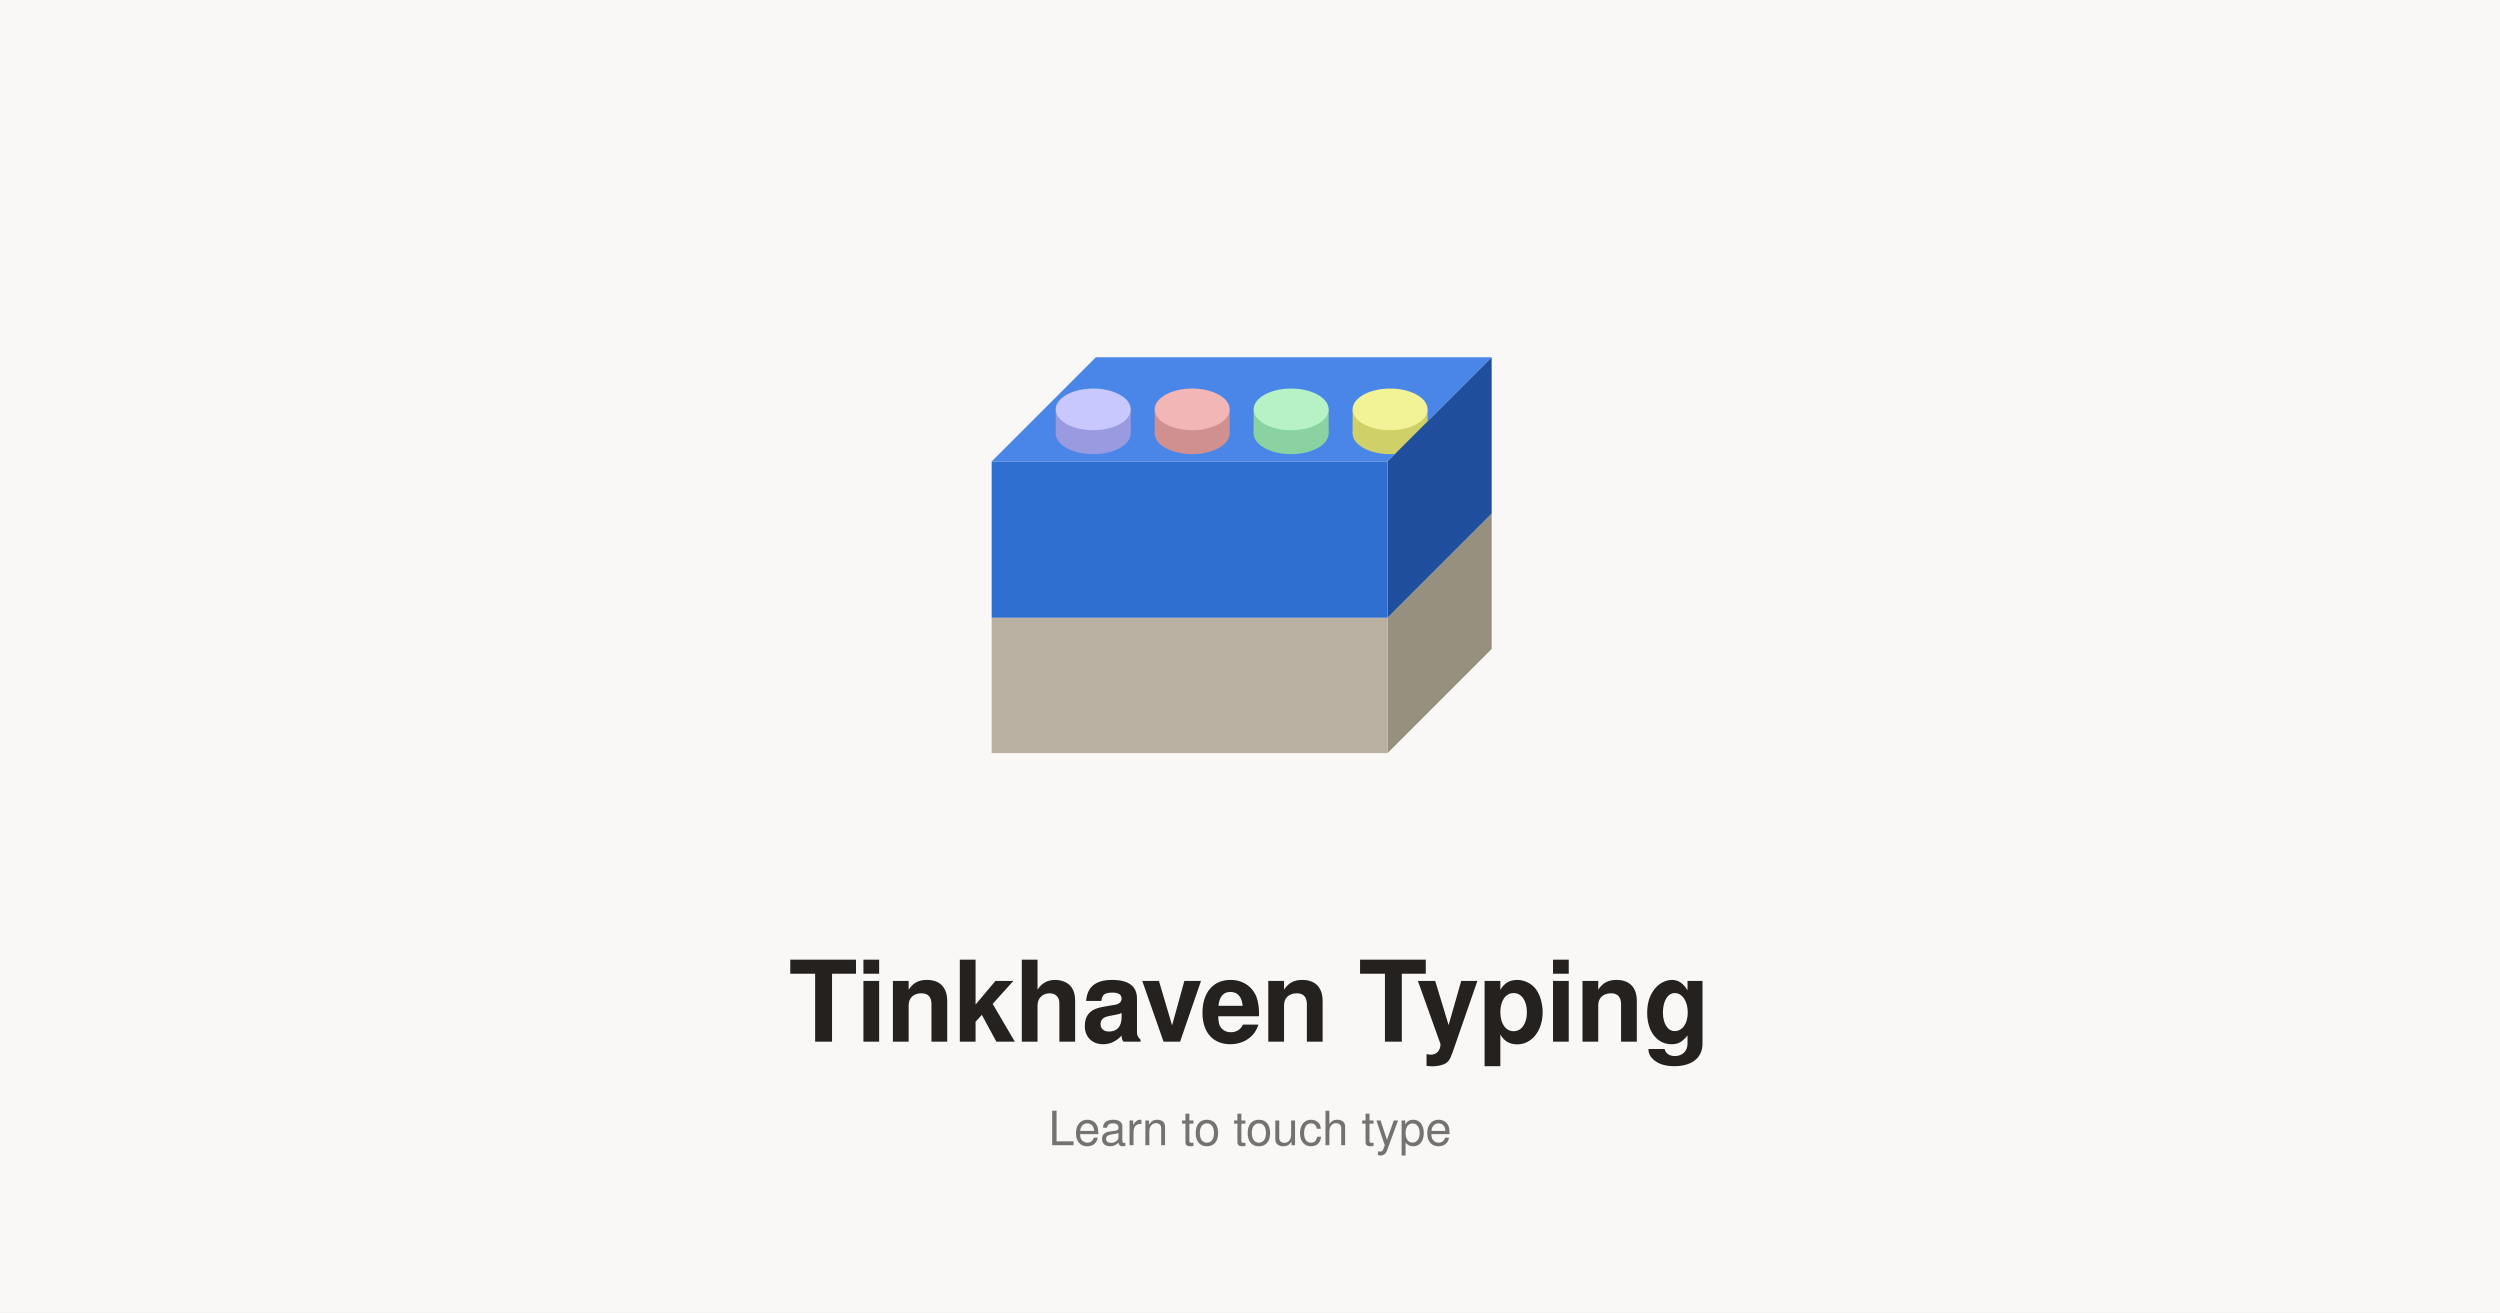
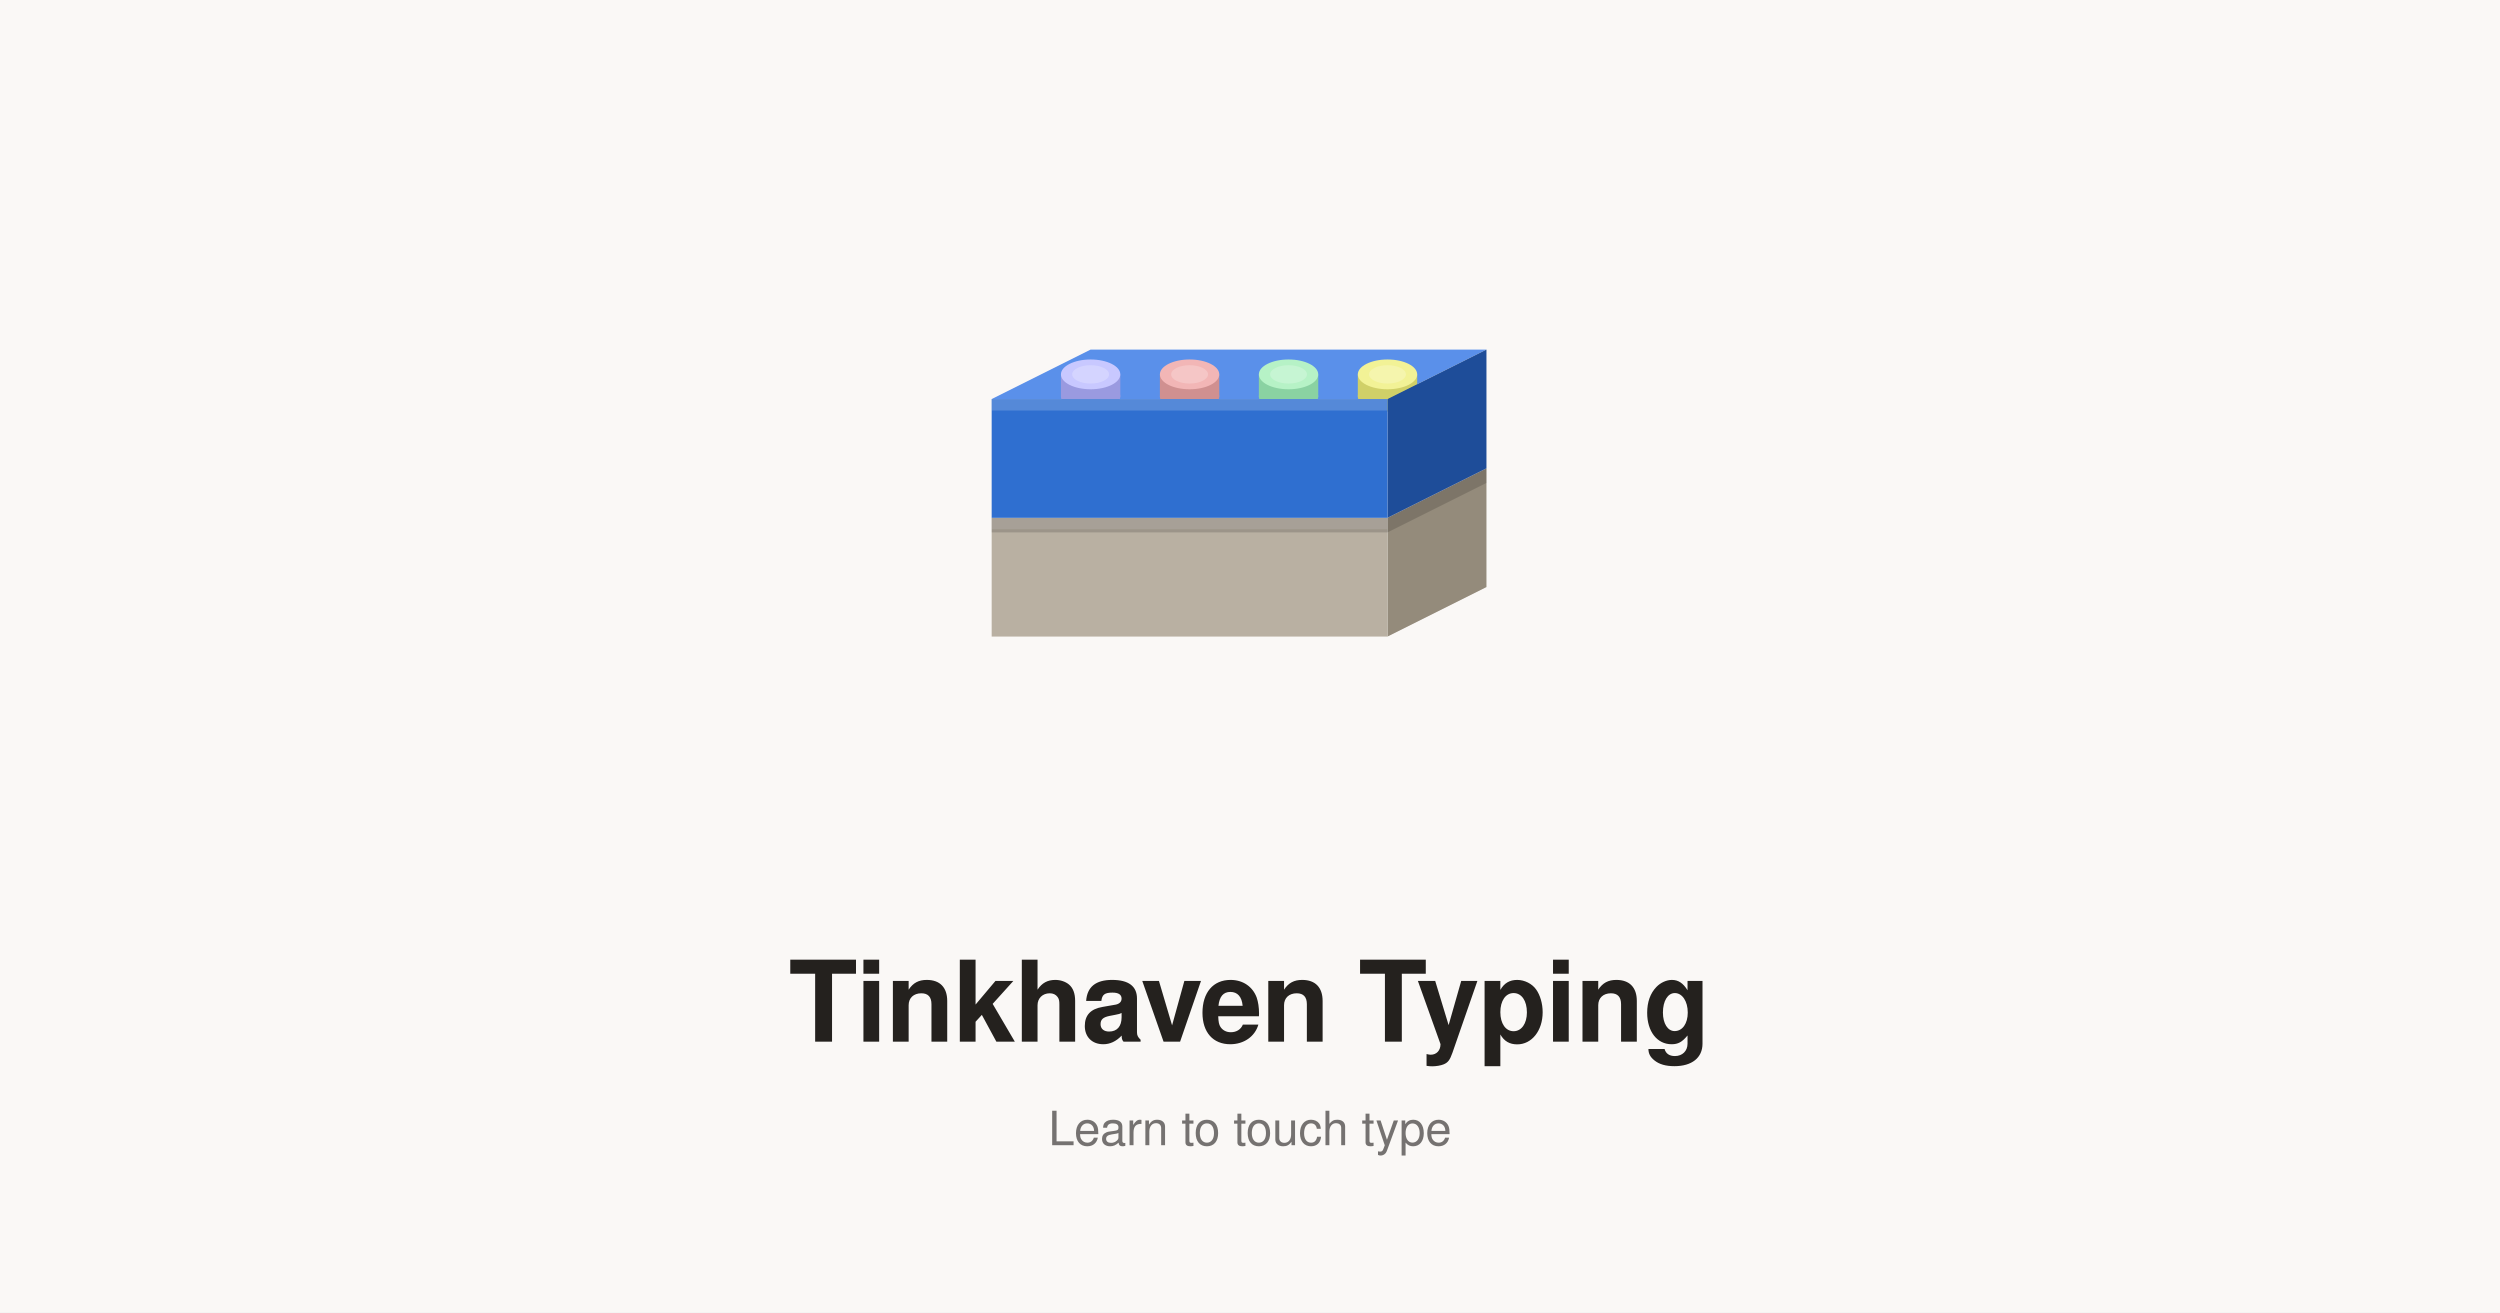
<svg xmlns="http://www.w3.org/2000/svg" viewBox="0 0 1200 630" role="img" aria-label="Tinkhaven Typing">
  <rect width="1200" height="630" fill="#faf8f6" />
  <g transform="translate(476 150) scale(5)">
-     <polygon points="38.00,29.30 48.00,19.30 48.00,32.30 38.00,42.30" fill="#98907f" />
-     <polygon points="0.00,29.30 38.00,29.30 38.00,42.30 0.00,42.30" fill="#b9b0a2" />
-     <polygon points="0.00,14.30 10.00,4.30 48.00,4.30 38.00,14.30" fill="#4a86e8" />
-     <ellipse cx="9.75" cy="11.60" rx="3.6" ry="2.0" fill="#9a9ae0" />
-     <rect x="6.15" y="9.30" width="7.2" height="2.3" fill="#9a9ae0" />
-     <ellipse cx="9.75" cy="9.30" rx="3.6" ry="2.0" fill="#c8c8ff" />
-     <ellipse cx="19.25" cy="11.60" rx="3.6" ry="2.0" fill="#d09090" />
-     <rect x="15.65" y="9.30" width="7.2" height="2.3" fill="#d09090" />
-     <ellipse cx="19.25" cy="9.30" rx="3.6" ry="2.0" fill="#f2b6b6" />
-     <ellipse cx="28.75" cy="11.60" rx="3.6" ry="2.0" fill="#8ad2a2" />
-     <rect x="25.15" y="9.30" width="7.2" height="2.3" fill="#8ad2a2" />
-     <ellipse cx="28.75" cy="9.30" rx="3.6" ry="2.0" fill="#b6f2c6" />
-     <ellipse cx="38.25" cy="11.60" rx="3.6" ry="2.0" fill="#d0d068" />
-     <rect x="34.65" y="9.30" width="7.2" height="2.3" fill="#d0d068" />
-     <ellipse cx="38.25" cy="9.30" rx="3.6" ry="2.0" fill="#f2f296" />
-     <polygon points="38.00,14.30 48.00,4.30 48.00,19.30 38.00,29.30" fill="#1f4f9c" />
-     <polygon points="0.00,14.30 38.00,14.30 38.00,29.30 0.00,29.30" fill="#2f6fd0" />
+     <polygon points="38.00,19.71 47.50,14.96 47.50,26.36 38.00,31.11" fill="#948b7b" />
+     <polygon points="0.00,19.71 38.00,19.71 38.00,31.11 0.00,31.11" fill="#b9b0a2" />
+     <rect x="0.00" y="19.71" width="38.00" height="1.1" fill="#fff" opacity=".18" />
+     <rect x="0.00" y="19.71" width="38.00" height="1.4" fill="#000" opacity=".16" />
+     <polygon points="38.00,19.71 47.50,14.96 47.50,16.36 38.00,21.11" fill="#000" opacity=".16" />
+     <polygon points="0.00,8.31 9.50,3.56 47.50,3.56 38.00,8.31" fill="#5a90ea" />
+     <ellipse cx="9.50" cy="8.07" rx="2.85" ry="1.43" fill="#9a9ae0" />
+     <rect x="6.65" y="5.94" width="5.70" height="2.14" fill="#9a9ae0" />
+     <ellipse cx="9.50" cy="5.94" rx="2.85" ry="1.43" fill="#c8c8ff" />
+     <ellipse cx="9.50" cy="5.94" rx="1.77" ry="0.88" fill="#fff" opacity=".22" />
+     <ellipse cx="19.00" cy="8.07" rx="2.85" ry="1.43" fill="#d09090" />
+     <rect x="16.15" y="5.94" width="5.70" height="2.14" fill="#d09090" />
+     <ellipse cx="19.00" cy="5.94" rx="2.85" ry="1.43" fill="#f2b6b6" />
+     <ellipse cx="19.00" cy="5.94" rx="1.77" ry="0.88" fill="#fff" opacity=".22" />
+     <ellipse cx="28.50" cy="8.07" rx="2.85" ry="1.43" fill="#8ad2a2" />
+     <rect x="25.65" y="5.94" width="5.70" height="2.14" fill="#8ad2a2" />
+     <ellipse cx="28.50" cy="5.94" rx="2.85" ry="1.43" fill="#b6f2c6" />
+     <ellipse cx="28.50" cy="5.94" rx="1.77" ry="0.88" fill="#fff" opacity=".22" />
+     <ellipse cx="38.00" cy="8.07" rx="2.85" ry="1.43" fill="#d0d068" />
+     <rect x="35.15" y="5.94" width="5.70" height="2.14" fill="#d0d068" />
+     <ellipse cx="38.00" cy="5.94" rx="2.85" ry="1.43" fill="#f2f296" />
+     <ellipse cx="38.00" cy="5.94" rx="1.77" ry="0.88" fill="#fff" opacity=".22" />
+     <polygon points="38.00,8.31 47.50,3.56 47.50,14.96 38.00,19.71" fill="#1e4d99" />
+     <polygon points="0.00,8.31 38.00,8.31 38.00,19.71 0.00,19.71" fill="#2f6fd0" />
+     <rect x="0.00" y="8.31" width="38.00" height="1.1" fill="#fff" opacity=".18" />
  </g>
  <text x="600" y="500" font-family="system-ui,-apple-system,'Segoe UI',Helvetica,Arial,'DejaVu Sans',sans-serif" font-size="54" font-weight="650" letter-spacing="-0.65" fill="#24211e" text-anchor="middle">Tinkhaven Typing</text>
  <text x="600" y="549.7" font-family="system-ui,-apple-system,'Segoe UI',Helvetica,Arial,'DejaVu Sans',sans-serif" font-size="22.68" fill="#24211e" opacity=".62" text-anchor="middle">Learn to touch type</text>
</svg>
